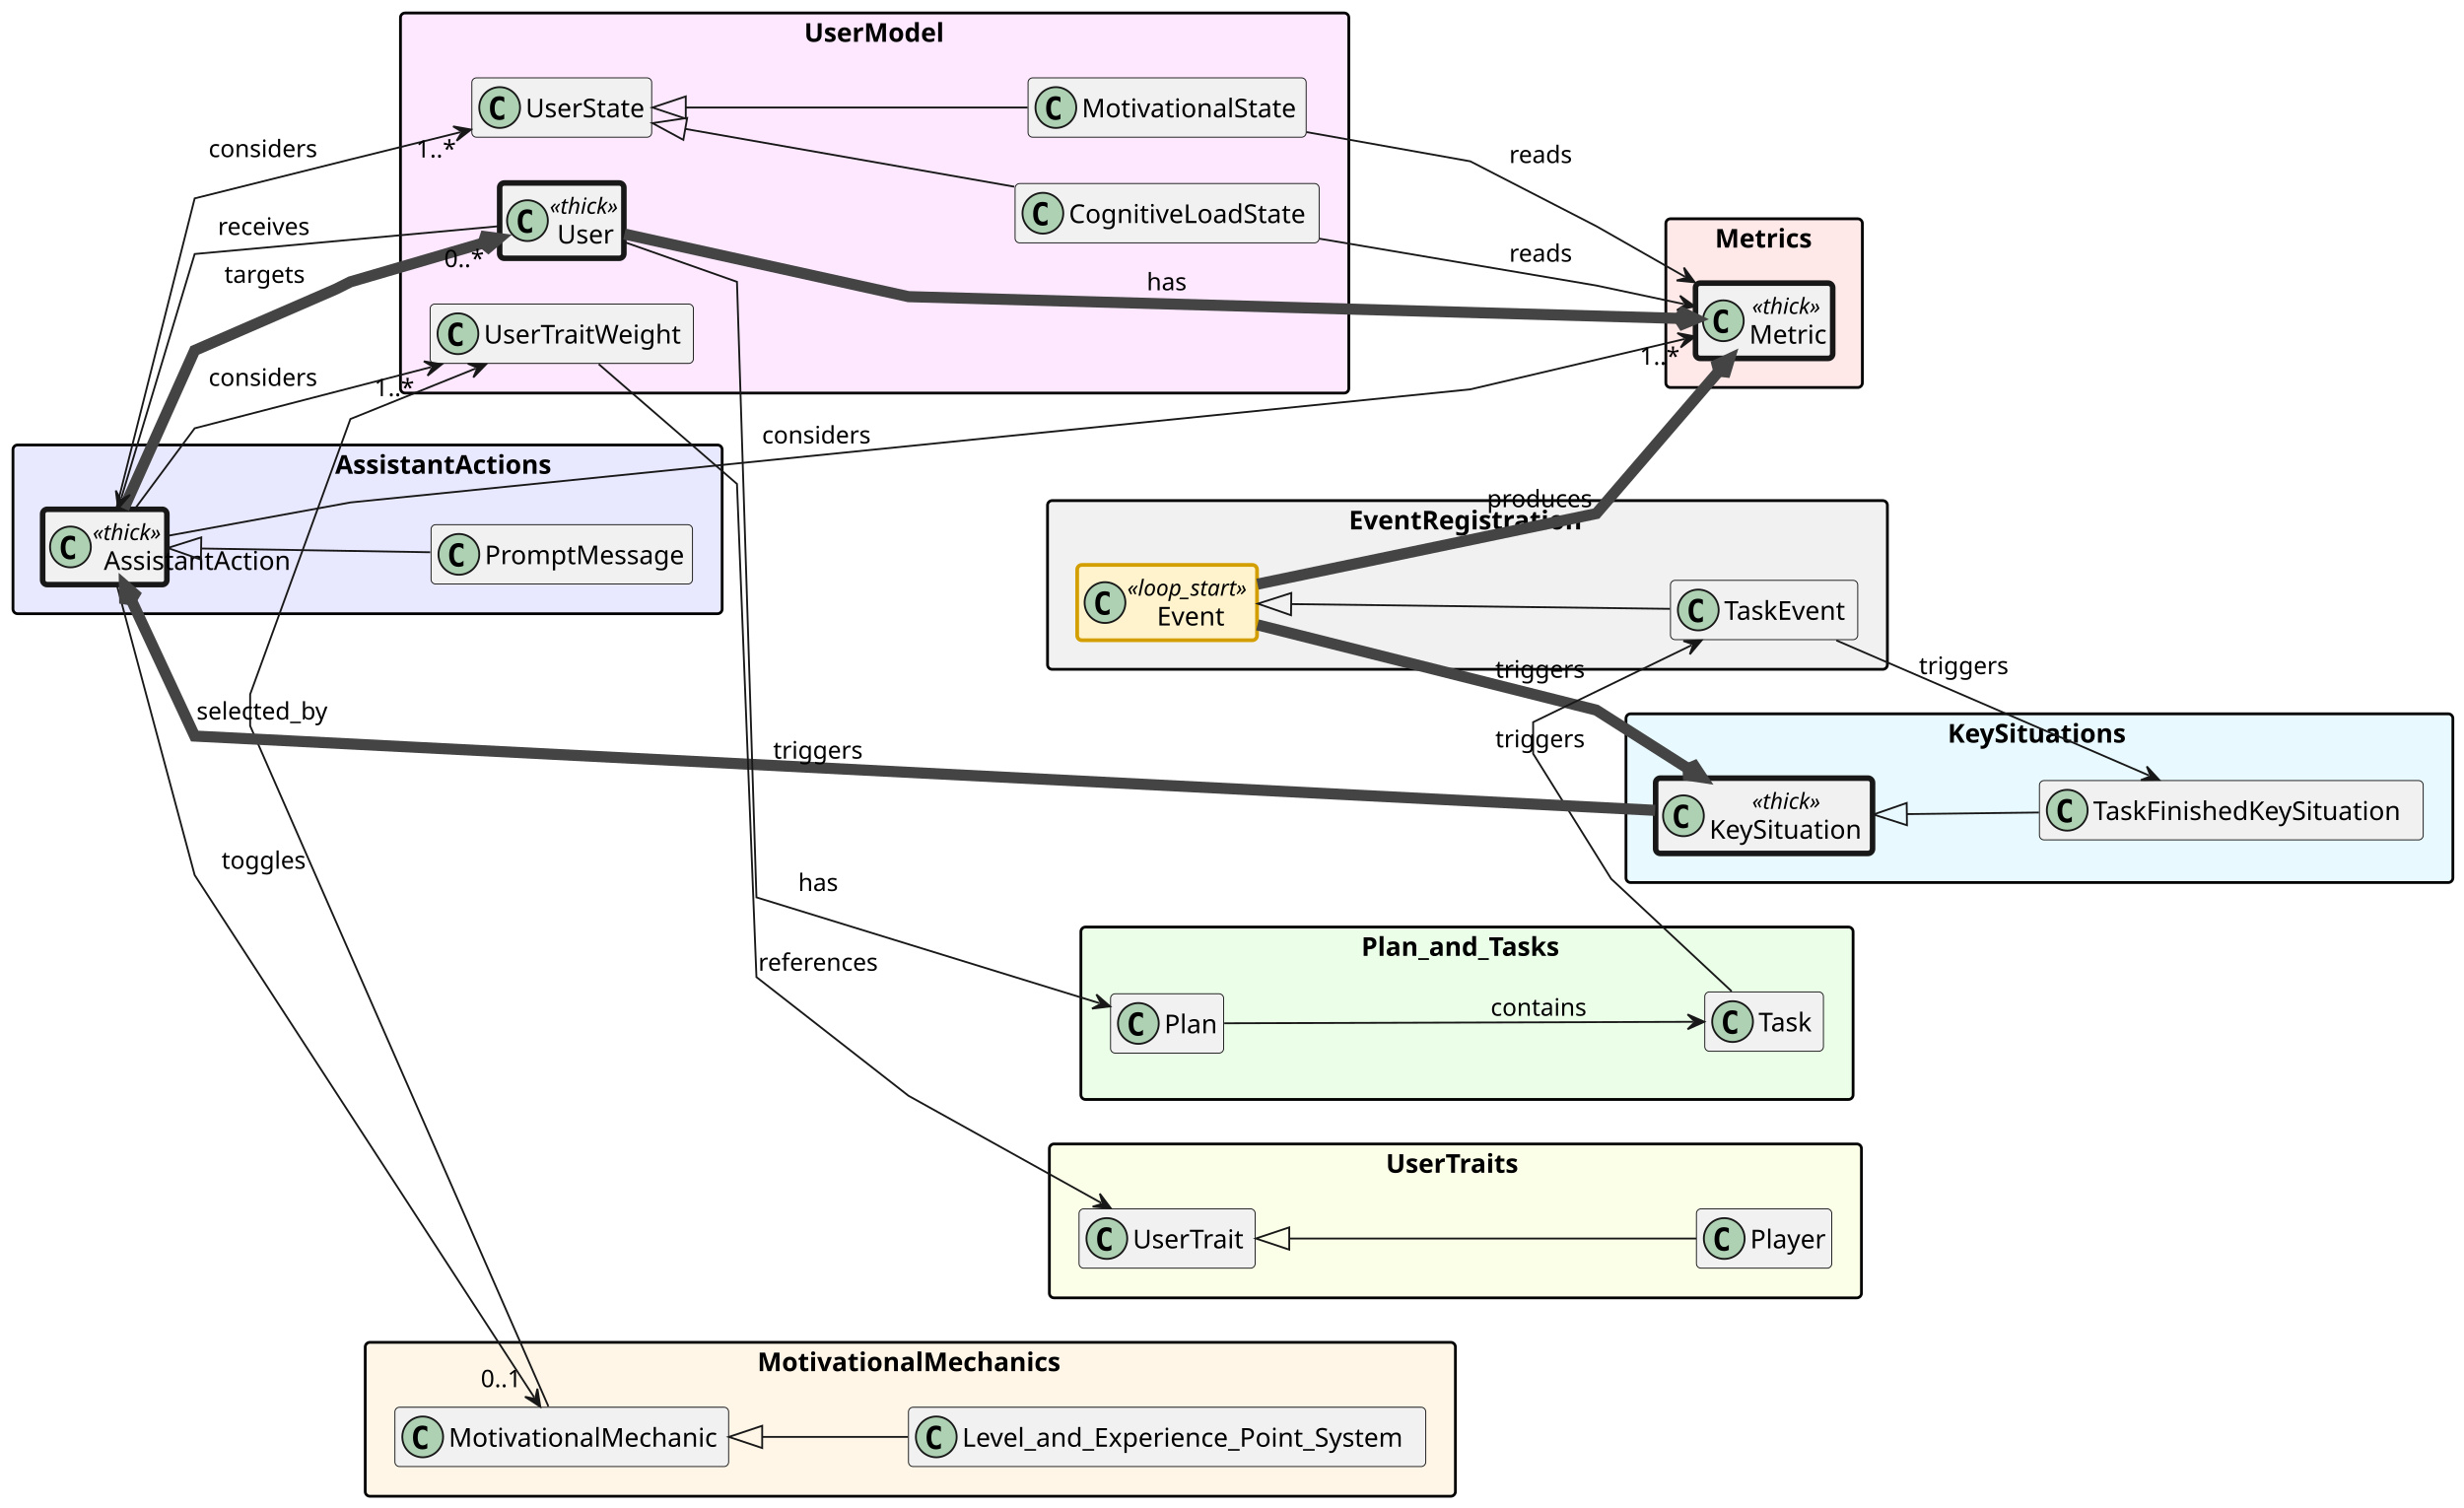
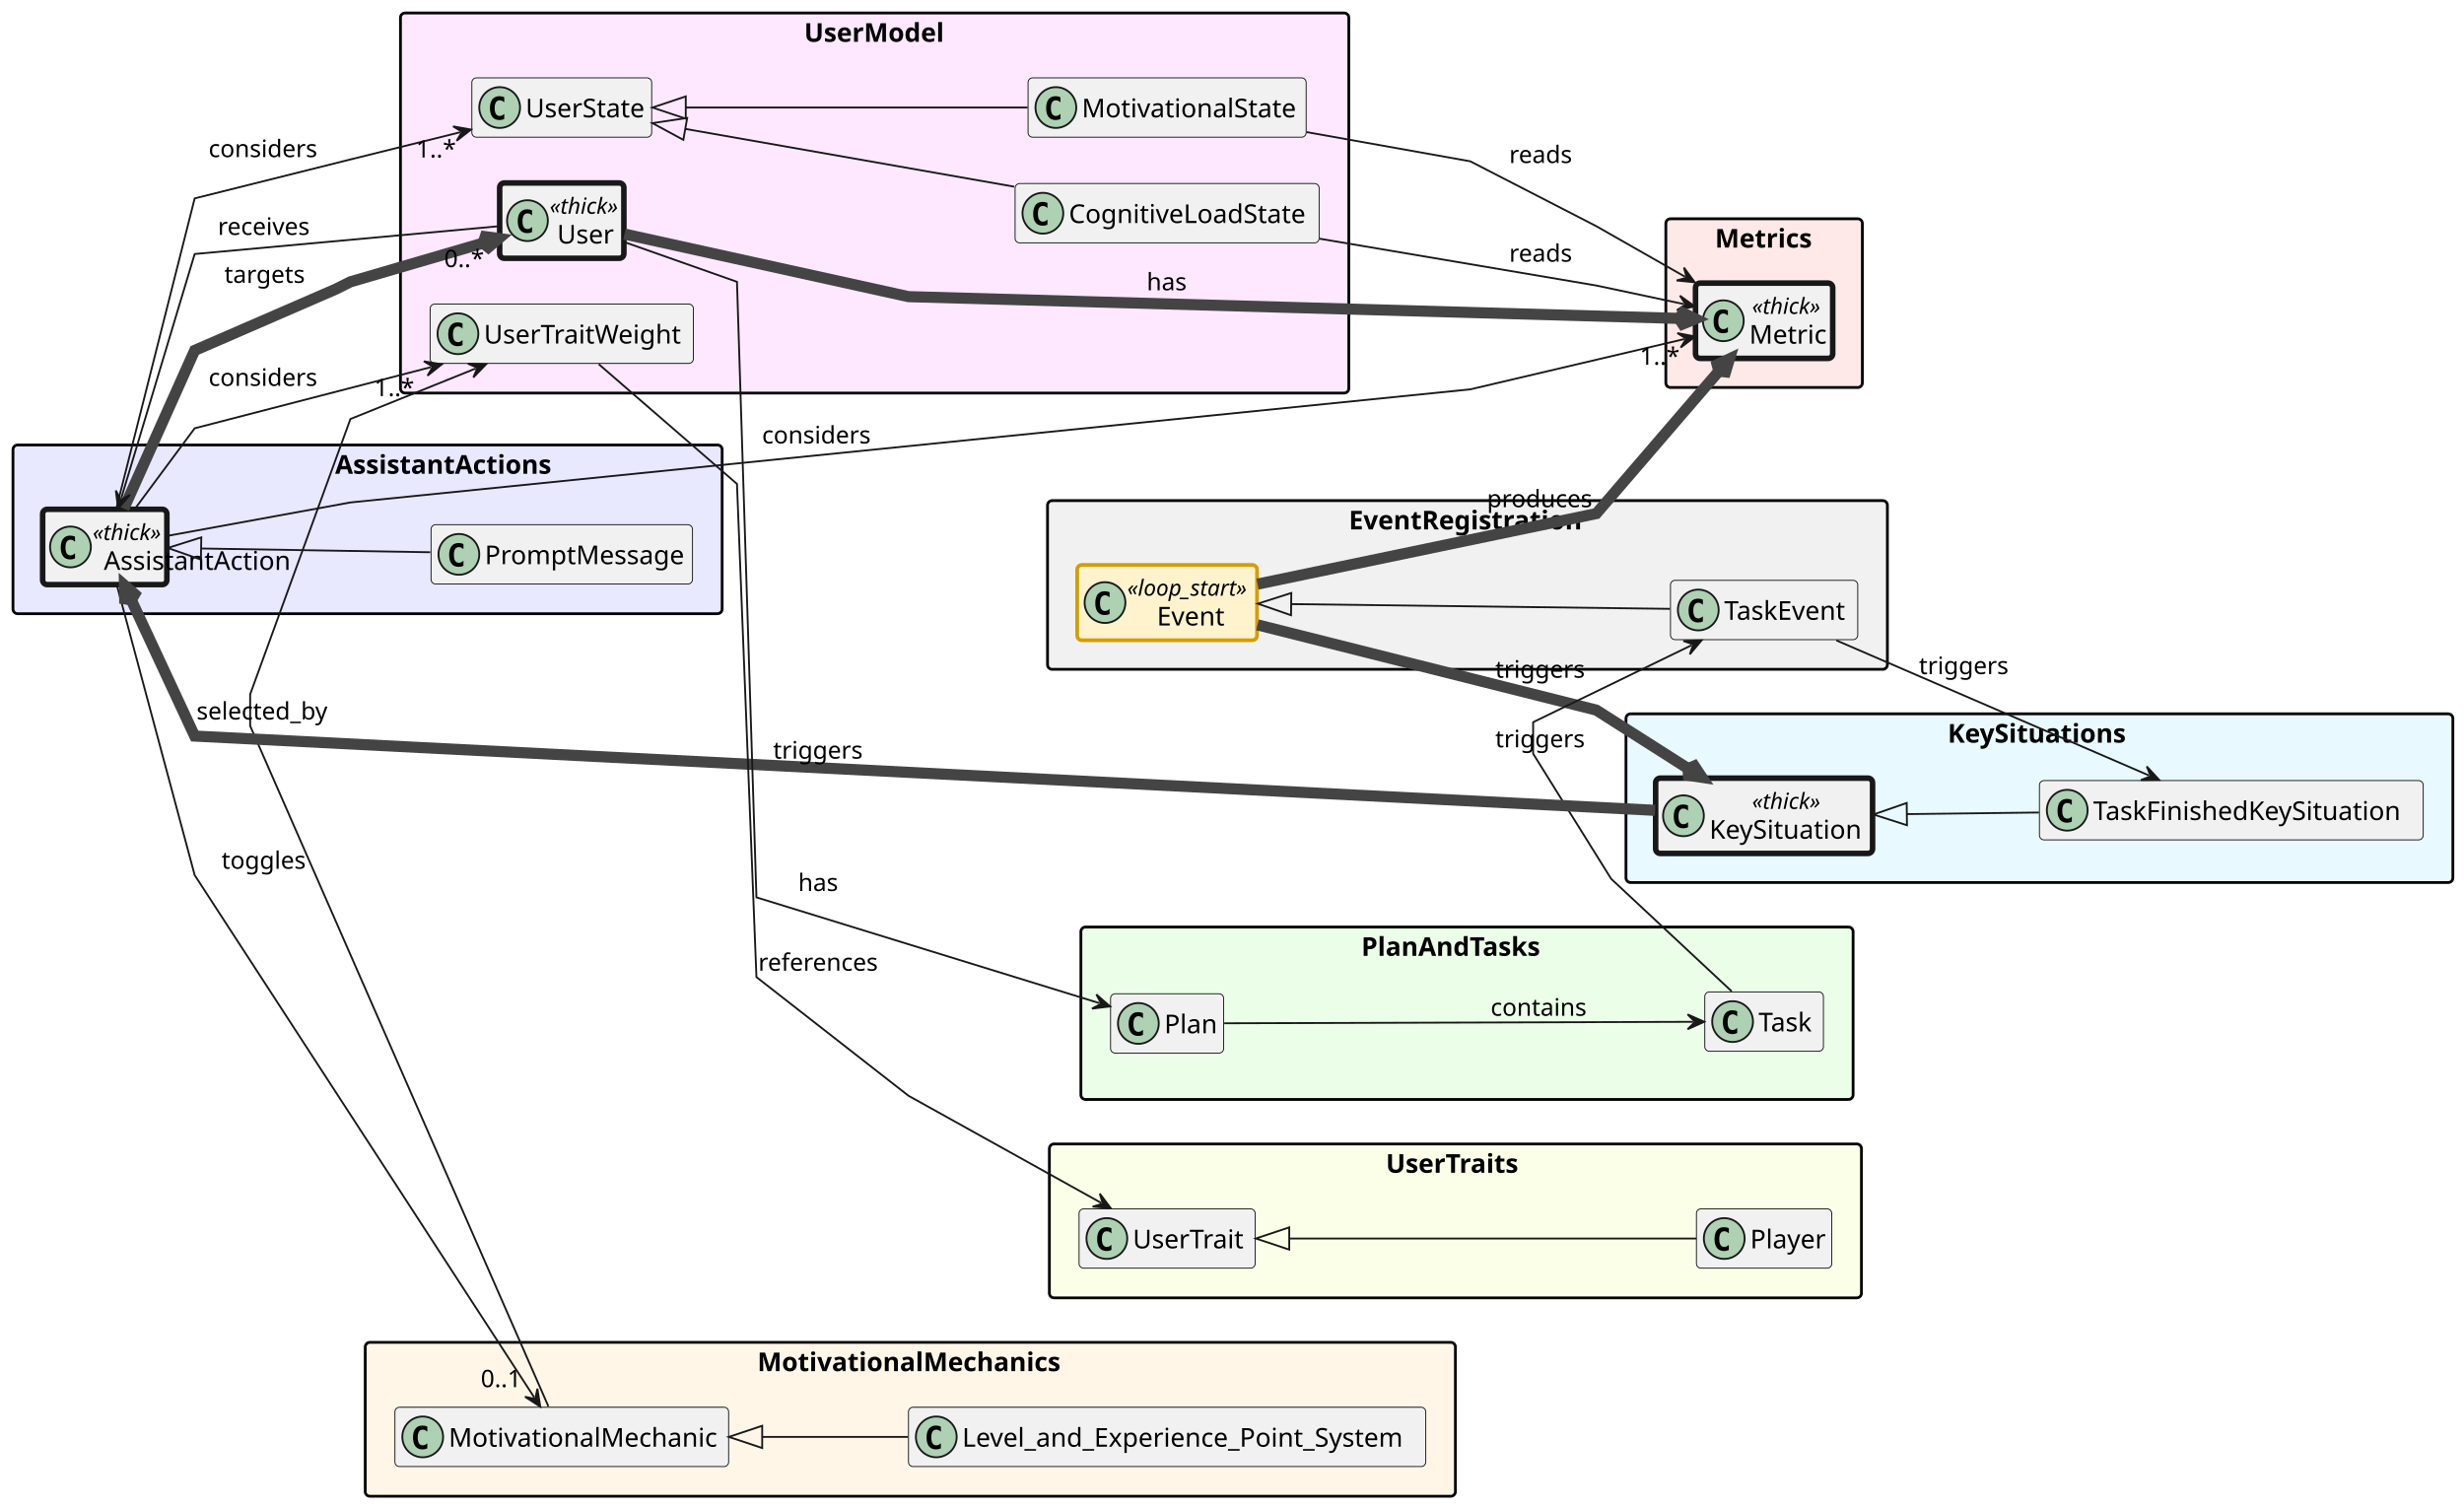
<svg xmlns="http://www.w3.org/2000/svg" contentStyleType="text/css" height="813px" preserveAspectRatio="none" style="width:1329px;height:813px;background:#FFFFFF;" version="1.1" viewBox="0 0 1329 813" width="1329px" zoomAndPan="magnify">
  <defs />
  <g>
    <g id="cluster_Metrics">
      <rect fill="#FFE8E8" height="91" rx="2.5" ry="2.5" style="stroke:#000000;stroke-width:1.5;" width="106" x="898.5" y="118" />
      <text fill="#000000" font-family="sans-serif" font-size="14" font-weight="bold" lengthAdjust="spacing" textLength="53" x="925" y="133.535">Metrics</text>
    </g>
    <g id="cluster_EventRegistration">
      <rect fill="#F1F1F1" height="91" rx="2.5" ry="2.5" style="stroke:#000000;stroke-width:1.5;" width="453" x="565" y="270" />
      <text fill="#000000" font-family="sans-serif" font-size="14" font-weight="bold" lengthAdjust="spacing" textLength="128" x="727.5" y="285.535">EventRegistration</text>
    </g>
    <g id="cluster_KeySituations">
      <rect fill="#E8FAFF" height="91" rx="2.5" ry="2.5" style="stroke:#000000;stroke-width:1.5;" width="446" x="877" y="385" />
      <text fill="#000000" font-family="sans-serif" font-size="14" font-weight="bold" lengthAdjust="spacing" textLength="99" x="1050.5" y="400.535">KeySituations</text>
    </g>
    <g id="cluster_AssistantActions">
      <rect fill="#E8E8FF" height="91" rx="2.5" ry="2.5" style="stroke:#000000;stroke-width:1.5;" width="382.5" x="7" y="240" />
      <text fill="#000000" font-family="sans-serif" font-size="14" font-weight="bold" lengthAdjust="spacing" textLength="35" x="180.75" y="255.535">AssistantActions</text>
    </g>
    <g id="cluster_UserModel">
      <rect fill="#FDE8FF" height="205" rx="2.5" ry="2.5" style="stroke:#000000;stroke-width:1.5;" width="511.5" x="216" y="7" />
      <text fill="#000000" font-family="sans-serif" font-size="14" font-weight="bold" lengthAdjust="spacing" textLength="76" x="433.75" y="22.535">UserModel</text>
    </g>
    <g id="cluster_UserTraits">
      <rect fill="#FCFFE8" height="83" rx="2.5" ry="2.5" style="stroke:#000000;stroke-width:1.5;" width="438" x="566" y="617" />
      <text fill="#000000" font-family="sans-serif" font-size="14" font-weight="bold" lengthAdjust="spacing" textLength="75" x="747.5" y="632.535">UserTraits</text>
    </g>
    <g id="cluster_MotivationalMechanics">
      <rect fill="#FFF6E8" height="83" rx="2.5" ry="2.5" style="stroke:#000000;stroke-width:1.5;" width="588" x="197" y="724" />
      <text fill="#000000" font-family="sans-serif" font-size="14" font-weight="bold" lengthAdjust="spacing" textLength="165" x="408.5" y="739.535">MotivationalMechanics</text>
    </g>
-     <g id="cluster_Plan_and_Tasks">
+     <g id="cluster_PlanAndTasks">
      <rect fill="#EBFFE8" height="93" rx="2.5" ry="2.5" style="stroke:#000000;stroke-width:1.5;" width="416.5" x="583" y="500" />
-       <text fill="#000000" font-family="sans-serif" font-size="14" font-weight="bold" lengthAdjust="spacing" textLength="114" x="734.25" y="515.535">Plan_and_Tasks</text>
+       <text fill="#000000" font-family="sans-serif" font-size="14" font-weight="bold" lengthAdjust="spacing" textLength="114" x="734.25" y="515.535">PlanAndTasks</text>
    </g>
    <g id="elem_Metric">
      <rect codeLine="15" fill="#F1F1F1" height="40.621" id="Metric" rx="2.5" ry="2.5" style="stroke:#181818;stroke-width:3.0;" width="74" x="914.5" y="152.69" />
      <ellipse cx="929.5" cy="173" fill="#ADD1B2" rx="11" ry="11" style="stroke:#181818;stroke-width:1.0;" />
      <path d="M931.973,179.144 Q931.392,179.442 930.753,179.592 Q930.114,179.741 929.408,179.741 Q926.901,179.741 925.582,178.089 Q924.262,176.438 924.262,173.316 Q924.262,170.187 925.582,168.535 Q926.901,166.883 929.408,166.883 Q930.114,166.883 930.761,167.033 Q931.409,167.182 931.973,167.481 L931.973,170.204 Q931.342,169.623 930.749,169.353 Q930.155,169.083 929.524,169.083 Q928.18,169.083 927.495,170.15 Q926.81,171.216 926.81,173.316 Q926.81,175.408 927.495,176.475 Q928.18,177.542 929.524,177.542 Q930.155,177.542 930.749,177.272 Q931.342,177.002 931.973,176.421 Z " fill="#000000" />
      <text fill="#000000" font-family="sans-serif" font-size="12" font-style="italic" lengthAdjust="spacing" textLength="39" x="945" y="169.292">«thick»</text>
      <text fill="#000000" font-family="sans-serif" font-size="14" lengthAdjust="spacing" textLength="42" x="943.5" y="185.358">Metric</text>
    </g>
    <g id="elem_Event">
      <rect codeLine="24" fill="#FFF3CD" height="40.621" id="Event" rx="2.5" ry="2.5" style="stroke:#D39E00;stroke-width:2.0;" width="97" x="581" y="304.69" />
      <ellipse cx="596" cy="325" fill="#ADD1B2" rx="11" ry="11" style="stroke:#181818;stroke-width:1.0;" />
      <path d="M598.473,331.144 Q597.892,331.442 597.253,331.592 Q596.614,331.741 595.908,331.741 Q593.401,331.741 592.082,330.089 Q590.762,328.438 590.762,325.317 Q590.762,322.187 592.082,320.535 Q593.401,318.883 595.908,318.883 Q596.614,318.883 597.261,319.033 Q597.909,319.182 598.473,319.481 L598.473,322.204 Q597.842,321.623 597.249,321.353 Q596.655,321.083 596.024,321.083 Q594.68,321.083 593.995,322.15 Q593.31,323.216 593.31,325.317 Q593.31,327.408 593.995,328.475 Q594.68,329.542 596.024,329.542 Q596.655,329.542 597.249,329.272 Q597.842,329.002 598.473,328.421 Z " fill="#000000" />
      <text fill="#000000" font-family="sans-serif" font-size="12" font-style="italic" lengthAdjust="spacing" textLength="69" x="608" y="321.292">«loop_start»</text>
      <text fill="#000000" font-family="sans-serif" font-size="14" lengthAdjust="spacing" textLength="37" x="624" y="337.358">Event</text>
    </g>
    <g id="elem_TaskEvent">
      <rect codeLine="25" fill="#F1F1F1" height="32" id="TaskEvent" rx="2.5" ry="2.5" style="stroke:#181818;stroke-width:0.5;" width="101" x="901" y="313" />
      <ellipse cx="916" cy="329" fill="#ADD1B2" rx="11" ry="11" style="stroke:#181818;stroke-width:1.0;" />
      <path d="M918.473,335.143 Q917.892,335.442 917.253,335.591 Q916.614,335.741 915.908,335.741 Q913.401,335.741 912.082,334.089 Q910.762,332.437 910.762,329.316 Q910.762,326.187 912.082,324.535 Q913.401,322.883 915.908,322.883 Q916.614,322.883 917.261,323.032 Q917.909,323.182 918.473,323.481 L918.473,326.203 Q917.842,325.622 917.249,325.352 Q916.655,325.082 916.024,325.082 Q914.68,325.082 913.995,326.149 Q913.31,327.216 913.31,329.316 Q913.31,331.408 913.995,332.474 Q914.68,333.541 916.024,333.541 Q916.655,333.541 917.249,333.271 Q917.842,333.002 918.473,332.42 Z " fill="#000000" />
      <text fill="#000000" font-family="sans-serif" font-size="14" lengthAdjust="spacing" textLength="69" x="930" y="334.291">TaskEvent</text>
    </g>
    <g id="elem_KeySituation">
      <rect codeLine="29" fill="#F1F1F1" height="40.621" id="KeySituation" rx="2.5" ry="2.5" style="stroke:#181818;stroke-width:3.0;" width="117" x="893" y="419.69" />
      <ellipse cx="908" cy="440" fill="#ADD1B2" rx="11" ry="11" style="stroke:#181818;stroke-width:1.0;" />
      <path d="M910.473,446.144 Q909.892,446.442 909.253,446.592 Q908.614,446.741 907.908,446.741 Q905.401,446.741 904.082,445.089 Q902.762,443.438 902.762,440.317 Q902.762,437.187 904.082,435.535 Q905.401,433.883 907.908,433.883 Q908.614,433.883 909.261,434.033 Q909.909,434.182 910.473,434.481 L910.473,437.204 Q909.842,436.623 909.249,436.353 Q908.655,436.083 908.024,436.083 Q906.68,436.083 905.995,437.15 Q905.31,438.216 905.31,440.317 Q905.31,442.408 905.995,443.475 Q906.68,444.542 908.024,444.542 Q908.655,444.542 909.249,444.272 Q909.842,444.002 910.473,443.421 Z " fill="#000000" />
      <text fill="#000000" font-family="sans-serif" font-size="12" font-style="italic" lengthAdjust="spacing" textLength="39" x="945" y="436.292">«thick»</text>
      <text fill="#000000" font-family="sans-serif" font-size="14" lengthAdjust="spacing" textLength="85" x="922" y="452.358">KeySituation</text>
    </g>
    <g id="elem_TaskFinishedKeySituation">
      <rect codeLine="30" fill="#F1F1F1" height="32" id="TaskFinishedKeySituation" rx="2.5" ry="2.5" style="stroke:#181818;stroke-width:0.5;" width="207" x="1100" y="421" />
      <ellipse cx="1115" cy="437" fill="#ADD1B2" rx="11" ry="11" style="stroke:#181818;stroke-width:1.0;" />
      <path d="M1117.473,443.143 Q1116.892,443.442 1116.253,443.591 Q1115.614,443.741 1114.908,443.741 Q1112.401,443.741 1111.082,442.089 Q1109.762,440.437 1109.762,437.316 Q1109.762,434.187 1111.082,432.535 Q1112.401,430.883 1114.908,430.883 Q1115.614,430.883 1116.261,431.032 Q1116.909,431.182 1117.473,431.481 L1117.473,434.203 Q1116.842,433.622 1116.249,433.352 Q1115.655,433.082 1115.024,433.082 Q1113.68,433.082 1112.995,434.149 Q1112.31,435.216 1112.31,437.316 Q1112.31,439.408 1112.995,440.474 Q1113.68,441.541 1115.024,441.541 Q1115.655,441.541 1116.249,441.271 Q1116.842,441.002 1117.473,440.42 Z " fill="#000000" />
      <text fill="#000000" font-family="sans-serif" font-size="14" lengthAdjust="spacing" textLength="175" x="1129" y="442.291">TaskFinishedKeySituation</text>
    </g>
    <g id="elem_AssistantAction">
      <rect codeLine="34" fill="#F1F1F1" height="40.621" id="AssistantAction" rx="2.5" ry="2.5" style="stroke:#181818;stroke-width:3.0;" width="67" x="23" y="274.69" />
      <ellipse cx="38" cy="295" fill="#ADD1B2" rx="11" ry="11" style="stroke:#181818;stroke-width:1.0;" />
      <path d="M40.473,301.144 Q39.892,301.442 39.253,301.592 Q38.614,301.741 37.908,301.741 Q35.401,301.741 34.081,300.089 Q32.762,298.438 32.762,295.317 Q32.762,292.187 34.081,290.535 Q35.401,288.883 37.908,288.883 Q38.614,288.883 39.261,289.033 Q39.909,289.182 40.473,289.481 L40.473,292.204 Q39.842,291.623 39.249,291.353 Q38.655,291.083 38.024,291.083 Q36.68,291.083 35.995,292.15 Q35.31,293.216 35.31,295.317 Q35.31,297.408 35.995,298.475 Q36.68,299.542 38.024,299.542 Q38.655,299.542 39.249,299.272 Q39.842,299.002 40.473,298.421 Z " fill="#000000" />
      <text fill="#000000" font-family="sans-serif" font-size="12" font-style="italic" lengthAdjust="spacing" textLength="39" x="50" y="291.292">«thick»</text>
      <text fill="#000000" font-family="sans-serif" font-size="14" lengthAdjust="spacing" textLength="27" x="56" y="307.358">AssistantAction</text>
    </g>
    <g id="elem_PromptMessage">
      <rect codeLine="35" fill="#F1F1F1" height="32" id="PromptMessage" rx="2.5" ry="2.5" style="stroke:#181818;stroke-width:0.5;" width="141" x="232.5" y="283" />
      <ellipse cx="247.5" cy="299" fill="#ADD1B2" rx="11" ry="11" style="stroke:#181818;stroke-width:1.0;" />
      <path d="M249.973,305.143 Q249.392,305.442 248.753,305.591 Q248.114,305.741 247.408,305.741 Q244.901,305.741 243.582,304.089 Q242.262,302.437 242.262,299.316 Q242.262,296.187 243.582,294.535 Q244.901,292.883 247.408,292.883 Q248.114,292.883 248.761,293.032 Q249.409,293.182 249.973,293.481 L249.973,296.203 Q249.342,295.622 248.749,295.352 Q248.155,295.082 247.524,295.082 Q246.18,295.082 245.495,296.149 Q244.81,297.216 244.81,299.316 Q244.81,301.408 245.495,302.474 Q246.18,303.541 247.524,303.541 Q248.155,303.541 248.749,303.271 Q249.342,303.002 249.973,302.42 Z " fill="#000000" />
      <text fill="#000000" font-family="sans-serif" font-size="14" lengthAdjust="spacing" textLength="109" x="261.5" y="304.291">PromptMessage</text>
    </g>
    <g id="elem_User">
      <rect codeLine="39" fill="#F1F1F1" height="40.621" id="User" rx="2.5" ry="2.5" style="stroke:#181818;stroke-width:3.0;" width="67" x="269.5" y="98.69" />
      <ellipse cx="284.5" cy="119.001" fill="#ADD1B2" rx="11" ry="11" style="stroke:#181818;stroke-width:1.0;" />
      <path d="M286.973,125.144 Q286.392,125.442 285.753,125.592 Q285.114,125.741 284.408,125.741 Q281.901,125.741 280.582,124.089 Q279.262,122.438 279.262,119.317 Q279.262,116.187 280.582,114.535 Q281.901,112.883 284.408,112.883 Q285.114,112.883 285.761,113.033 Q286.409,113.182 286.973,113.481 L286.973,116.204 Q286.342,115.623 285.749,115.353 Q285.155,115.083 284.524,115.083 Q283.18,115.083 282.495,116.15 Q281.81,117.216 281.81,119.317 Q281.81,121.408 282.495,122.475 Q283.18,123.542 284.524,123.542 Q285.155,123.542 285.749,123.272 Q286.342,123.002 286.973,122.421 Z " fill="#000000" />
      <text fill="#000000" font-family="sans-serif" font-size="12" font-style="italic" lengthAdjust="spacing" textLength="39" x="296.5" y="115.292">«thick»</text>
      <text fill="#000000" font-family="sans-serif" font-size="14" lengthAdjust="spacing" textLength="31" x="300.5" y="131.358">User</text>
    </g>
    <g id="elem_UserState">
      <rect codeLine="40" fill="#F1F1F1" height="32" id="UserState" rx="2.5" ry="2.5" style="stroke:#181818;stroke-width:0.5;" width="97" x="254.5" y="42" />
      <ellipse cx="269.5" cy="58" fill="#ADD1B2" rx="11" ry="11" style="stroke:#181818;stroke-width:1.0;" />
      <path d="M271.973,64.143 Q271.392,64.442 270.753,64.591 Q270.114,64.741 269.408,64.741 Q266.901,64.741 265.582,63.089 Q264.262,61.437 264.262,58.316 Q264.262,55.187 265.582,53.535 Q266.901,51.883 269.408,51.883 Q270.114,51.883 270.761,52.032 Q271.409,52.182 271.973,52.48 L271.973,55.203 Q271.342,54.622 270.749,54.352 Q270.155,54.083 269.524,54.083 Q268.18,54.083 267.495,55.149 Q266.81,56.216 266.81,58.316 Q266.81,60.408 267.495,61.474 Q268.18,62.541 269.524,62.541 Q270.155,62.541 270.749,62.271 Q271.342,62.002 271.973,61.42 Z " fill="#000000" />
      <text fill="#000000" font-family="sans-serif" font-size="14" lengthAdjust="spacing" textLength="65" x="283.5" y="63.291">UserState</text>
    </g>
    <g id="elem_UserTraitWeight">
      <rect codeLine="41" fill="#F1F1F1" height="32" id="UserTraitWeight" rx="2.5" ry="2.5" style="stroke:#181818;stroke-width:0.5;" width="142" x="232" y="164" />
      <ellipse cx="247" cy="180" fill="#ADD1B2" rx="11" ry="11" style="stroke:#181818;stroke-width:1.0;" />
      <path d="M249.473,186.143 Q248.892,186.442 248.253,186.591 Q247.614,186.741 246.908,186.741 Q244.401,186.741 243.082,185.089 Q241.762,183.437 241.762,180.316 Q241.762,177.186 243.082,175.535 Q244.401,173.883 246.908,173.883 Q247.614,173.883 248.261,174.032 Q248.909,174.182 249.473,174.481 L249.473,177.203 Q248.842,176.622 248.249,176.352 Q247.655,176.083 247.024,176.083 Q245.68,176.083 244.995,177.149 Q244.31,178.216 244.31,180.316 Q244.31,182.408 244.995,183.474 Q245.68,184.541 247.024,184.541 Q247.655,184.541 248.249,184.271 Q248.842,184.001 249.473,183.42 Z " fill="#000000" />
      <text fill="#000000" font-family="sans-serif" font-size="14" lengthAdjust="spacing" textLength="110" x="261" y="185.291">UserTraitWeight</text>
    </g>
    <g id="elem_MotivationalState">
      <rect codeLine="42" fill="#F1F1F1" height="32" id="MotivationalState" rx="2.5" ry="2.5" style="stroke:#181818;stroke-width:0.5;" width="150" x="554.5" y="42" />
      <ellipse cx="569.5" cy="58" fill="#ADD1B2" rx="11" ry="11" style="stroke:#181818;stroke-width:1.0;" />
      <path d="M571.973,64.143 Q571.392,64.442 570.753,64.591 Q570.114,64.741 569.408,64.741 Q566.901,64.741 565.582,63.089 Q564.262,61.437 564.262,58.316 Q564.262,55.187 565.582,53.535 Q566.901,51.883 569.408,51.883 Q570.114,51.883 570.761,52.032 Q571.409,52.182 571.973,52.48 L571.973,55.203 Q571.342,54.622 570.749,54.352 Q570.155,54.083 569.524,54.083 Q568.18,54.083 567.495,55.149 Q566.81,56.216 566.81,58.316 Q566.81,60.408 567.495,61.474 Q568.18,62.541 569.524,62.541 Q570.155,62.541 570.749,62.271 Q571.342,62.002 571.973,61.42 Z " fill="#000000" />
      <text fill="#000000" font-family="sans-serif" font-size="14" lengthAdjust="spacing" textLength="118" x="583.5" y="63.291">MotivationalState</text>
    </g>
    <g id="elem_CognitiveLoadState">
      <rect codeLine="43" fill="#F1F1F1" height="32" id="CognitiveLoadState" rx="2.5" ry="2.5" style="stroke:#181818;stroke-width:0.5;" width="164" x="547.5" y="99" />
      <ellipse cx="562.5" cy="115" fill="#ADD1B2" rx="11" ry="11" style="stroke:#181818;stroke-width:1.0;" />
      <path d="M564.973,121.143 Q564.392,121.442 563.753,121.591 Q563.114,121.741 562.408,121.741 Q559.901,121.741 558.582,120.089 Q557.262,118.437 557.262,115.316 Q557.262,112.186 558.582,110.535 Q559.901,108.883 562.408,108.883 Q563.114,108.883 563.761,109.032 Q564.409,109.182 564.973,109.481 L564.973,112.203 Q564.342,111.622 563.749,111.352 Q563.155,111.082 562.524,111.082 Q561.18,111.082 560.495,112.149 Q559.81,113.216 559.81,115.316 Q559.81,117.408 560.495,118.474 Q561.18,119.541 562.524,119.541 Q563.155,119.541 563.749,119.271 Q564.342,119.001 564.973,118.42 Z " fill="#000000" />
      <text fill="#000000" font-family="sans-serif" font-size="14" lengthAdjust="spacing" textLength="132" x="576.5" y="120.291">CognitiveLoadState</text>
    </g>
    <g id="elem_UserTrait">
      <rect codeLine="49" fill="#F1F1F1" height="32" id="UserTrait" rx="2.5" ry="2.5" style="stroke:#181818;stroke-width:0.5;" width="95" x="582" y="652" />
      <ellipse cx="597" cy="668" fill="#ADD1B2" rx="11" ry="11" style="stroke:#181818;stroke-width:1.0;" />
      <path d="M599.473,674.143 Q598.892,674.442 598.253,674.591 Q597.614,674.741 596.908,674.741 Q594.401,674.741 593.082,673.089 Q591.762,671.437 591.762,668.316 Q591.762,665.187 593.082,663.535 Q594.401,661.883 596.908,661.883 Q597.614,661.883 598.261,662.032 Q598.909,662.182 599.473,662.481 L599.473,665.203 Q598.842,664.622 598.249,664.352 Q597.655,664.082 597.024,664.082 Q595.68,664.082 594.995,665.149 Q594.31,666.216 594.31,668.316 Q594.31,670.408 594.995,671.474 Q595.68,672.541 597.024,672.541 Q597.655,672.541 598.249,672.271 Q598.842,672.001 599.473,671.42 Z " fill="#000000" />
      <text fill="#000000" font-family="sans-serif" font-size="14" lengthAdjust="spacing" textLength="63" x="611" y="673.291">UserTrait</text>
    </g>
    <g id="elem_Player">
      <rect codeLine="50" fill="#F1F1F1" height="32" id="Player" rx="2.5" ry="2.5" style="stroke:#181818;stroke-width:0.5;" width="73" x="915" y="652" />
      <ellipse cx="930" cy="668" fill="#ADD1B2" rx="11" ry="11" style="stroke:#181818;stroke-width:1.0;" />
      <path d="M932.473,674.143 Q931.892,674.442 931.253,674.591 Q930.614,674.741 929.908,674.741 Q927.401,674.741 926.082,673.089 Q924.762,671.437 924.762,668.316 Q924.762,665.187 926.082,663.535 Q927.401,661.883 929.908,661.883 Q930.614,661.883 931.261,662.032 Q931.909,662.182 932.473,662.481 L932.473,665.203 Q931.842,664.622 931.249,664.352 Q930.655,664.082 930.024,664.082 Q928.68,664.082 927.995,665.149 Q927.31,666.216 927.31,668.316 Q927.31,670.408 927.995,671.474 Q928.68,672.541 930.024,672.541 Q930.655,672.541 931.249,672.271 Q931.842,672.001 932.473,671.42 Z " fill="#000000" />
      <text fill="#000000" font-family="sans-serif" font-size="14" lengthAdjust="spacing" textLength="41" x="944" y="673.291">Player</text>
    </g>
    <g id="elem_MotivationalMechanic">
      <rect codeLine="54" fill="#F1F1F1" height="32" id="MotivationalMechanic" rx="2.5" ry="2.5" style="stroke:#181818;stroke-width:0.5;" width="180" x="213" y="759" />
      <ellipse cx="228" cy="775" fill="#ADD1B2" rx="11" ry="11" style="stroke:#181818;stroke-width:1.0;" />
      <path d="M230.473,781.143 Q229.892,781.442 229.253,781.591 Q228.614,781.741 227.908,781.741 Q225.401,781.741 224.082,780.089 Q222.762,778.437 222.762,775.316 Q222.762,772.187 224.082,770.535 Q225.401,768.883 227.908,768.883 Q228.614,768.883 229.261,769.032 Q229.909,769.182 230.473,769.481 L230.473,772.203 Q229.842,771.622 229.249,771.352 Q228.655,771.082 228.024,771.082 Q226.68,771.082 225.995,772.149 Q225.31,773.216 225.31,775.316 Q225.31,777.408 225.995,778.474 Q226.68,779.541 228.024,779.541 Q228.655,779.541 229.249,779.271 Q229.842,779.001 230.473,778.42 Z " fill="#000000" />
      <text fill="#000000" font-family="sans-serif" font-size="14" lengthAdjust="spacing" textLength="148" x="242" y="780.291">MotivationalMechanic</text>
    </g>
    <g id="elem_Level_and_Experience_Point_System">
      <rect codeLine="55" fill="#F1F1F1" height="32" id="Level_and_Experience_Point_System" rx="2.5" ry="2.5" style="stroke:#181818;stroke-width:0.5;" width="279" x="490" y="759" />
      <ellipse cx="505" cy="775" fill="#ADD1B2" rx="11" ry="11" style="stroke:#181818;stroke-width:1.0;" />
      <path d="M507.473,781.143 Q506.892,781.442 506.253,781.591 Q505.614,781.741 504.908,781.741 Q502.401,781.741 501.082,780.089 Q499.762,778.437 499.762,775.316 Q499.762,772.187 501.082,770.535 Q502.401,768.883 504.908,768.883 Q505.614,768.883 506.261,769.032 Q506.909,769.182 507.473,769.481 L507.473,772.203 Q506.842,771.622 506.249,771.352 Q505.655,771.082 505.024,771.082 Q503.68,771.082 502.995,772.149 Q502.31,773.216 502.31,775.316 Q502.31,777.408 502.995,778.474 Q503.68,779.541 505.024,779.541 Q505.655,779.541 506.249,779.271 Q506.842,779.001 507.473,778.42 Z " fill="#000000" />
      <text fill="#000000" font-family="sans-serif" font-size="14" lengthAdjust="spacing" textLength="247" x="519" y="780.291">Level_and_Experience_Point_System</text>
    </g>
    <g id="elem_Plan">
      <rect codeLine="59" fill="#F1F1F1" height="32" id="Plan" rx="2.5" ry="2.5" style="stroke:#181818;stroke-width:0.5;" width="61" x="599" y="536" />
      <ellipse cx="614" cy="552" fill="#ADD1B2" rx="11" ry="11" style="stroke:#181818;stroke-width:1.0;" />
      <path d="M616.473,558.143 Q615.892,558.442 615.253,558.591 Q614.614,558.741 613.908,558.741 Q611.401,558.741 610.082,557.089 Q608.762,555.437 608.762,552.316 Q608.762,549.187 610.082,547.535 Q611.401,545.883 613.908,545.883 Q614.614,545.883 615.261,546.032 Q615.909,546.182 616.473,546.481 L616.473,549.203 Q615.842,548.622 615.249,548.352 Q614.655,548.082 614.024,548.082 Q612.68,548.082 611.995,549.149 Q611.31,550.216 611.31,552.316 Q611.31,554.408 611.995,555.474 Q612.68,556.541 614.024,556.541 Q614.655,556.541 615.249,556.271 Q615.842,556.001 616.473,555.42 Z " fill="#000000" />
      <text fill="#000000" font-family="sans-serif" font-size="14" lengthAdjust="spacing" textLength="29" x="628" y="557.291">Plan</text>
    </g>
    <g id="elem_Task">
      <rect codeLine="60" fill="#F1F1F1" height="32" id="Task" rx="2.5" ry="2.5" style="stroke:#181818;stroke-width:0.5;" width="64" x="919.5" y="535" />
      <ellipse cx="934.5" cy="551" fill="#ADD1B2" rx="11" ry="11" style="stroke:#181818;stroke-width:1.0;" />
      <path d="M936.973,557.143 Q936.392,557.442 935.753,557.591 Q935.114,557.741 934.408,557.741 Q931.901,557.741 930.582,556.089 Q929.262,554.437 929.262,551.316 Q929.262,548.187 930.582,546.535 Q931.901,544.883 934.408,544.883 Q935.114,544.883 935.761,545.032 Q936.409,545.182 936.973,545.481 L936.973,548.203 Q936.342,547.622 935.749,547.352 Q935.155,547.082 934.524,547.082 Q933.18,547.082 932.495,548.149 Q931.81,549.216 931.81,551.316 Q931.81,553.408 932.495,554.474 Q933.18,555.541 934.524,555.541 Q935.155,555.541 935.749,555.271 Q936.342,555.001 936.973,554.42 Z " fill="#000000" />
      <text fill="#000000" font-family="sans-serif" font-size="14" lengthAdjust="spacing" textLength="32" x="948.5" y="556.291">Task</text>
    </g>
    <g id="link_Event_TaskEvent">
      <path d="M696.409,325.826 C756.209,326.576 840,327.62 900.68,328.38 " fill="none" id="Event-backto-TaskEvent" style="stroke:#181818;stroke-width:1.0;" />
      <polygon fill="none" points="678.41,325.6,696.333,331.825,696.484,319.826,678.41,325.6" style="stroke:#181818;stroke-width:1.0;" />
    </g>
    <g id="link_KeySituation_TaskFinishedKeySituation">
      <path d="M1028.479,439.09 C1055.019,438.78 1069.29,438.6 1099.73,438.23 " fill="none" id="KeySituation-backto-TaskFinishedKeySituation" style="stroke:#181818;stroke-width:1.0;" />
      <polygon fill="none" points="1010.48,439.3,1028.549,445.089,1028.409,433.09,1010.48,439.3" style="stroke:#181818;stroke-width:1.0;" />
    </g>
    <g id="link_AssistantAction_PromptMessage">
      <path d="M108.468,295.834 C144.578,296.424 185.53,297.09 232.04,297.86 " fill="none" id="AssistantAction-backto-PromptMessage" style="stroke:#181818;stroke-width:1.0;" />
      <polygon fill="none" points="90.47,295.54,108.37,301.833,108.566,289.835,90.47,295.54" style="stroke:#181818;stroke-width:1.0;" />
    </g>
    <g id="link_UserState_MotivationalState">
      <path d="M369.88,58 C423.21,58 492.08,58 554.25,58 " fill="none" id="UserState-backto-MotivationalState" style="stroke:#181818;stroke-width:1.0;" />
      <polygon fill="none" points="351.88,58,369.88,64,369.88,52,351.88,58" style="stroke:#181818;stroke-width:1.0;" />
    </g>
    <g id="link_UserState_CognitiveLoadState">
      <path d="M369.609,69.524 C420.909,78.534 485.53,89.89 547.05,100.69 " fill="none" id="UserState-backto-CognitiveLoadState" style="stroke:#181818;stroke-width:1.0;" />
      <polygon fill="none" points="351.88,66.41,368.571,75.433,370.647,63.614,351.88,66.41" style="stroke:#181818;stroke-width:1.0;" />
    </g>
    <g id="link_UserTrait_Player">
      <path d="M695.37,668 C759.95,668 856.87,668 914.89,668 " fill="none" id="UserTrait-backto-Player" style="stroke:#181818;stroke-width:1.0;" />
      <polygon fill="none" points="677.37,668,695.37,674,695.37,662,677.37,668" style="stroke:#181818;stroke-width:1.0;" />
    </g>
    <g id="link_MotivationalMechanic_Level_and_Experience_Point_System">
      <path d="M411.1,775 C440.93,775 456.94,775 489.65,775 " fill="none" id="MotivationalMechanic-backto-Level_and_Experience_Point_System" style="stroke:#181818;stroke-width:1.0;" />
      <polygon fill="none" points="393.1,775,411.1,781,411.1,769,393.1,775" style="stroke:#181818;stroke-width:1.0;" />
    </g>
    <g id="link_MotivationalMechanic_UserTraitWeight">
      <path codeLine="64" d="M295.78,758.52 C263.61,685.12 134.92,391.5 134.92,391.5 C134.92,391.5 134.92,374.5 134.92,374.5 C134.92,374.5 189,226 189,226 C189,226 223.886,211.925 256.606,198.725 " fill="none" id="MotivationalMechanic-to-UserTraitWeight" style="stroke:#181818;stroke-width:1.0;" />
      <polygon fill="#181818" points="262.17,196.48,252.327,196.138,257.533,198.351,255.32,203.557,262.17,196.48" style="stroke:#181818;stroke-width:1.0;" />
      <text fill="#000000" font-family="sans-serif" font-size="13" lengthAdjust="spacing" textLength="74" x="106" y="388.068">selected_by</text>
    </g>
    <g id="link_AssistantAction_MotivationalMechanic">
      <path codeLine="66" d="M63.04,315.65 C75.57,362.34 105,472 105,472 C105,472 247.22,690.74 288.14,753.68 " fill="none" id="AssistantAction-to-MotivationalMechanic" style="stroke:#181818;stroke-width:1.0;" />
      <polygon fill="#181818" points="291.41,758.71,289.858,748.984,288.685,754.518,283.151,753.345,291.41,758.71" style="stroke:#181818;stroke-width:1.0;" />
      <text fill="#000000" font-family="sans-serif" font-size="13" lengthAdjust="spacing" textLength="47" x="119.5" y="468.568">toggles</text>
      <text fill="#000000" font-family="sans-serif" font-size="13" lengthAdjust="spacing" textLength="24" x="259.301" y="748.154">0..1</text>
    </g>
    <g id="link_AssistantAction_User">
      <path codeLine="67" d="M66.77,274.31 C80.59,243.46 105,189 105,189 C105,189 181,156 181,156 C181,156 189,152 189,152 C189,152 229.901,140.052 263.251,130.312 " fill="none" id="AssistantAction-to-User" style="stroke:#444444;stroke-width:6.0;" />
      <polygon fill="#444444" points="269.01,128.63,259.25,127.314,264.211,130.032,261.492,134.993,269.01,128.63" style="stroke:#444444;stroke-width:6.0;" />
      <text fill="#000000" font-family="sans-serif" font-size="13" lengthAdjust="spacing" textLength="44" x="121" y="152.568">targets</text>
      <text fill="#000000" font-family="sans-serif" font-size="13" lengthAdjust="spacing" textLength="22" x="239.559" y="144.061">0..*</text>
    </g>
    <g id="link_User_AssistantAction">
      <path codeLine="85" d="M269.03,122.01 C212.95,127.14 105,137 105,137 C105,137 78.318,225.774 65.438,268.594 " fill="none" id="User-to-AssistantAction" style="stroke:#181818;stroke-width:1.0;" />
      <polygon fill="#181818" points="63.71,274.34,70.133,266.874,65.15,269.552,62.472,264.569,63.71,274.34" style="stroke:#181818;stroke-width:1.0;" />
      <text fill="#000000" font-family="sans-serif" font-size="13" lengthAdjust="spacing" textLength="51" x="117.5" y="126.708">receives</text>
    </g>
    <g id="link_AssistantAction_Metric">
      <path codeLine="68" d="M90.34,289.01 C129.29,281.9 189,271 189,271 C189,271 793,210 793,210 C793,210 862.029,193.782 908.529,182.862 " fill="none" id="AssistantAction-to-Metric" style="stroke:#181818;stroke-width:1.0;" />
      <polygon fill="#181818" points="914.37,181.49,904.694,179.654,909.502,182.633,906.523,187.442,914.37,181.49" style="stroke:#181818;stroke-width:1.0;" />
      <text fill="#000000" font-family="sans-serif" font-size="13" lengthAdjust="spacing" textLength="61" x="411" y="239.178">considers</text>
      <text fill="#000000" font-family="sans-serif" font-size="13" lengthAdjust="spacing" textLength="22" x="884.399" y="196.732">1..*</text>
    </g>
    <g id="link_AssistantAction_UserTraitWeight">
      <path codeLine="69" d="M72.79,274.4 C86.68,255.69 105,231 105,231 C105,231 174.952,212.894 232.501,197.994 " fill="none" id="AssistantAction-to-UserTraitWeight" style="stroke:#181818;stroke-width:1.0;" />
      <polygon fill="#181818" points="238.31,196.49,228.595,194.873,233.47,197.743,230.6,202.618,238.31,196.49" style="stroke:#181818;stroke-width:1.0;" />
      <text fill="#000000" font-family="sans-serif" font-size="13" lengthAdjust="spacing" textLength="61" x="112.5" y="208.138">considers</text>
      <text fill="#000000" font-family="sans-serif" font-size="13" lengthAdjust="spacing" textLength="22" x="201.882" y="213.661">1..*</text>
    </g>
    <g id="link_AssistantAction_UserState">
      <path codeLine="70" d="M62.67,274.52 C74.98,225.8 105,107 105,107 C105,107 189,86 189,86 C189,86 217.457,78.954 248.256,71.314 " fill="none" id="AssistantAction-to-UserState" style="stroke:#181818;stroke-width:1.0;" />
      <polygon fill="#181818" points="254.08,69.87,244.382,68.154,249.227,71.074,246.308,75.919,254.08,69.87" style="stroke:#181818;stroke-width:1.0;" />
      <text fill="#000000" font-family="sans-serif" font-size="13" lengthAdjust="spacing" textLength="61" x="112.5" y="84.748">considers</text>
      <text fill="#000000" font-family="sans-serif" font-size="13" lengthAdjust="spacing" textLength="22" x="224.403" y="84.94">1..*</text>
    </g>
    <g id="link_Event_KeySituation">
      <path codeLine="72" d="M678.26,337.02 C745.77,354.01 861,383 861,383 C861,383 887.289,399.737 912.879,416.037 " fill="none" id="Event-to-KeySituation" style="stroke:#444444;stroke-width:6.0;" />
      <polygon fill="#444444" points="917.94,419.26,912.498,411.051,913.723,416.574,908.2,417.799,917.94,419.26" style="stroke:#444444;stroke-width:6.0;" />
      <text fill="#000000" font-family="sans-serif" font-size="13" lengthAdjust="spacing" textLength="49" x="806.5" y="365.548">triggers</text>
    </g>
    <g id="link_Event_Metric">
      <path codeLine="73" d="M678.26,315.05 C745.77,300.99 861,277 861,277 C861,277 902.816,228.407 928.906,198.097 " fill="none" id="Event-to-Metric" style="stroke:#444444;stroke-width:6.0;" />
      <polygon fill="#444444" points="932.82,193.55,923.917,197.762,929.558,197.339,929.98,202.981,932.82,193.55" style="stroke:#444444;stroke-width:6.0;" />
      <text fill="#000000" font-family="sans-serif" font-size="13" lengthAdjust="spacing" textLength="58" x="802" y="273.568">produces</text>
    </g>
    <g id="link_Task_TaskEvent">
      <path codeLine="74" d="M934,534.67 C909.79,512.07 869,474 869,474 C869,474 826.92,406.5 826.92,406.5 C826.92,406.5 826.92,389.5 826.92,389.5 C826.92,389.5 875.493,365.911 912.393,347.991 " fill="none" id="Task-to-TaskEvent" style="stroke:#181818;stroke-width:1.0;" />
      <polygon fill="#181818" points="917.79,345.37,907.947,345.704,913.292,347.554,911.442,352.9,917.79,345.37" style="stroke:#181818;stroke-width:1.0;" />
      <text fill="#000000" font-family="sans-serif" font-size="13" lengthAdjust="spacing" textLength="49" x="806.5" y="403.068">triggers</text>
    </g>
    <g id="link_Plan_Task">
      <path codeLine="75" d="M660.32,551.91 C720.83,551.72 851.52,551.308 913.23,551.119 " fill="none" id="Plan-to-Task" style="stroke:#181818;stroke-width:1.0;" />
      <polygon fill="#181818" points="919.23,551.1,910.218,547.128,914.23,551.115,910.242,555.128,919.23,551.1" style="stroke:#181818;stroke-width:1.0;" />
      <text fill="#000000" font-family="sans-serif" font-size="13" lengthAdjust="spacing" textLength="54" x="804" y="547.868">contains</text>
    </g>
    <g id="link_TaskEvent_TaskFinishedKeySituation">
      <path codeLine="76" d="M990.47,345.4 C1037.59,365.76 1111.972,397.89 1159.072,418.24 " fill="none" id="TaskEvent-to-TaskFinishedKeySituation" style="stroke:#181818;stroke-width:1.0;" />
      <polygon fill="#181818" points="1164.58,420.62,1157.905,413.378,1159.99,418.637,1154.732,420.722,1164.58,420.62" style="stroke:#181818;stroke-width:1.0;" />
      <text fill="#000000" font-family="sans-serif" font-size="13" lengthAdjust="spacing" textLength="49" x="1035" y="363.588">triggers</text>
    </g>
    <g id="link_KeySituation_AssistantAction">
      <path codeLine="78" d="M892.72,437.06 C702.06,427.36 105,397 105,397 C105,397 83.523,350.889 69.643,321.079 " fill="none" id="KeySituation-to-AssistantAction" style="stroke:#444444;stroke-width:6.0;" />
      <polygon fill="#444444" points="67.11,315.64,67.283,325.487,69.221,320.173,74.535,322.111,67.11,315.64" style="stroke:#444444;stroke-width:6.0;" />
      <text fill="#000000" font-family="sans-serif" font-size="13" lengthAdjust="spacing" textLength="49" x="417" y="409.178">triggers</text>
    </g>
    <g id="link_MotivationalState_Metric">
      <path codeLine="80" d="M704.62,71.23 C747.47,78.88 793,87 793,87 C793,87 861,122 861,122 C861,122 884.107,135.169 908.887,149.29 " fill="none" id="MotivationalState-to-Metric" style="stroke:#181818;stroke-width:1.0;" />
      <polygon fill="#181818" points="914.1,152.26,908.261,144.329,909.756,149.785,904.3,151.28,914.1,152.26" style="stroke:#181818;stroke-width:1.0;" />
      <text fill="#000000" font-family="sans-serif" font-size="13" lengthAdjust="spacing" textLength="34" x="814" y="87.908">reads</text>
    </g>
    <g id="link_CognitiveLoadState_Metric">
      <path codeLine="81" d="M711.77,128.75 C778.13,139.98 861,154 861,154 C861,154 883.451,158.764 908.231,164.024 " fill="none" id="CognitiveLoadState-to-Metric" style="stroke:#181818;stroke-width:1.0;" />
      <polygon fill="#181818" points="914.1,165.27,906.127,159.488,909.209,164.232,904.466,167.314,914.1,165.27" style="stroke:#181818;stroke-width:1.0;" />
      <text fill="#000000" font-family="sans-serif" font-size="13" lengthAdjust="spacing" textLength="34" x="814" y="141.148">reads</text>
    </g>
    <g id="link_UserTraitWeight_UserTrait">
      <path codeLine="83" d="M322.92,196.39 C350.24,220.06 397.5,261 397.5,261 C397.5,261 408,527 408,527 C408,527 490,591 490,591 C490,591 553.226,626.155 593.886,648.755 " fill="none" id="UserTraitWeight-to-UserTrait" style="stroke:#181818;stroke-width:1.0;" />
      <polygon fill="#181818" points="599.13,651.67,593.207,643.801,594.76,649.241,589.32,650.794,599.13,651.67" style="stroke:#181818;stroke-width:1.0;" />
      <text fill="#000000" font-family="sans-serif" font-size="13" lengthAdjust="spacing" textLength="65" x="409" y="523.568">references</text>
    </g>
    <g id="link_User_Metric">
      <path codeLine="84" d="M336.82,126.24 C390.22,138.01 490,160 490,160 C490,160 799.812,168.751 908.372,171.811 " fill="none" id="User-to-Metric" style="stroke:#444444;stroke-width:6.0;" />
      <polygon fill="#444444" points="914.37,171.98,905.486,167.728,909.372,171.839,905.261,175.725,914.37,171.98" style="stroke:#444444;stroke-width:6.0;" />
      <text fill="#000000" font-family="sans-serif" font-size="13" lengthAdjust="spacing" textLength="22" x="618.5" y="156.568">has</text>
    </g>
    <g id="link_User_Plan">
      <path codeLine="86" d="M336.96,130.63 C363.88,140.14 397.5,152 397.5,152 C397.5,152 408,484 408,484 C408,484 532.846,522.502 593.027,541.062 " fill="none" id="User-to-Plan" style="stroke:#181818;stroke-width:1.0;" />
      <polygon fill="#181818" points="598.76,542.83,591.339,536.355,593.982,541.356,588.981,544,598.76,542.83" style="stroke:#181818;stroke-width:1.0;" />
      <text fill="#000000" font-family="sans-serif" font-size="13" lengthAdjust="spacing" textLength="22" x="430.5" y="480.568">has</text>
    </g>
  </g>
</svg>
